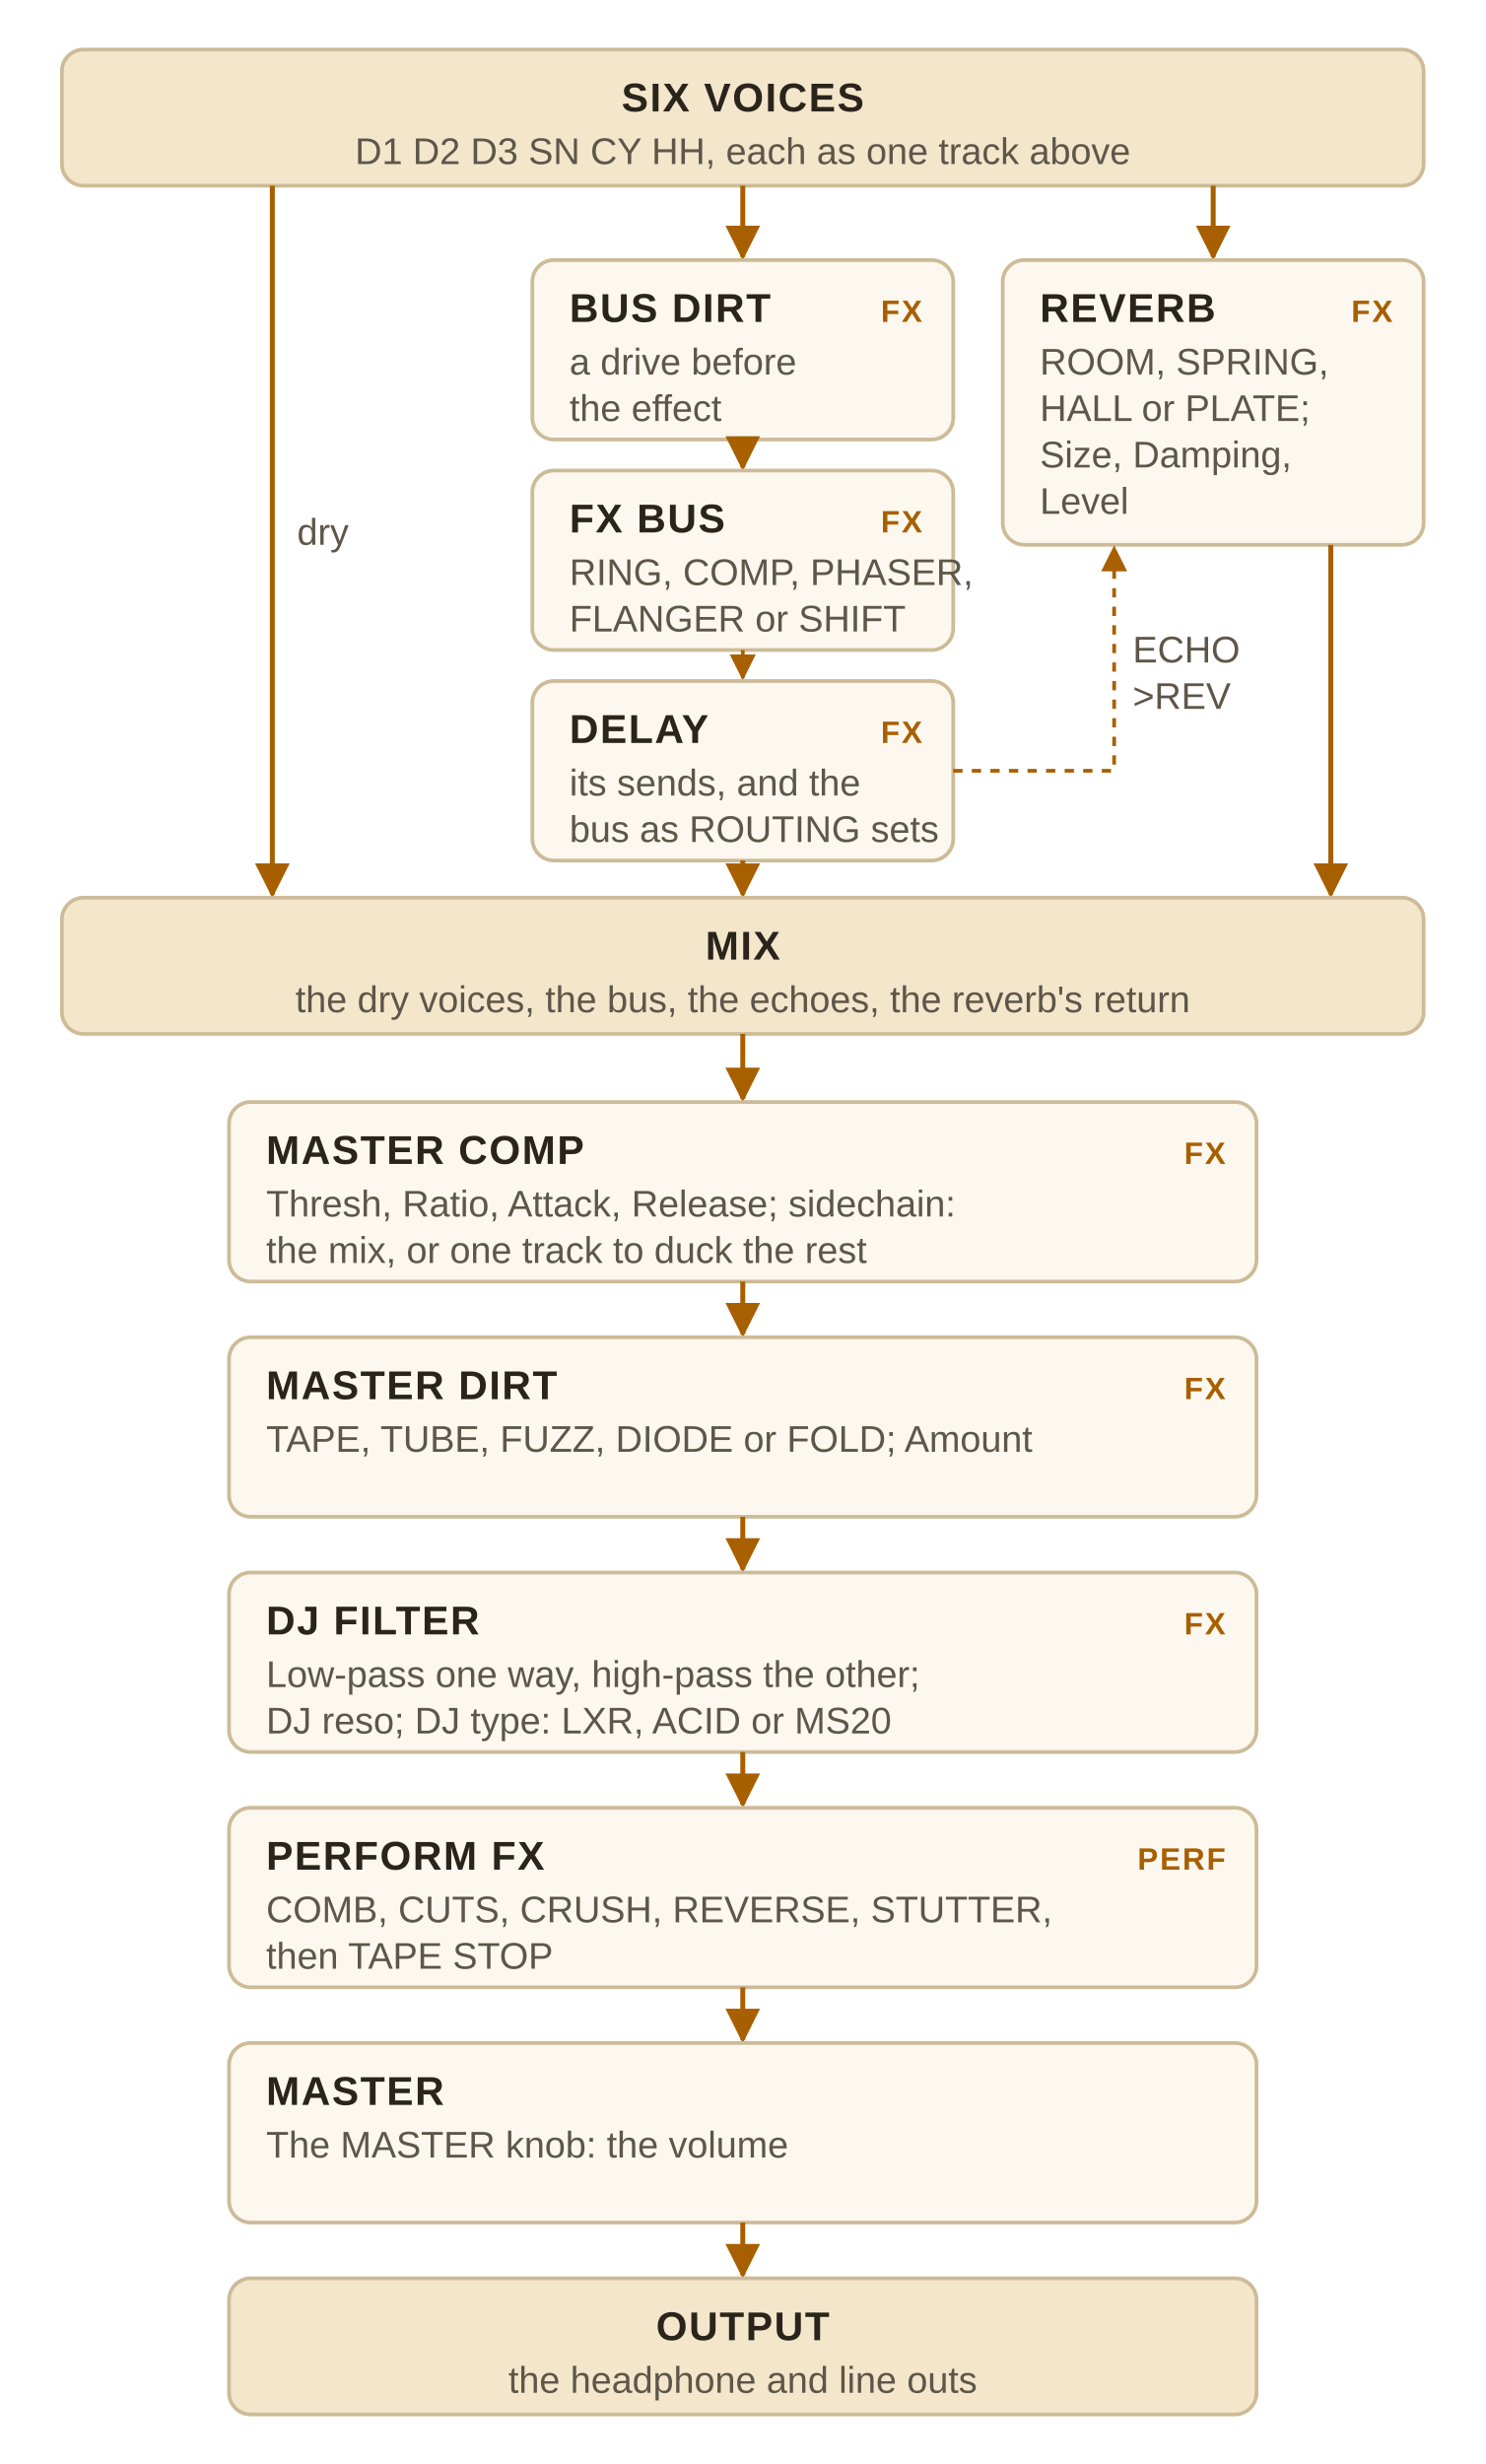
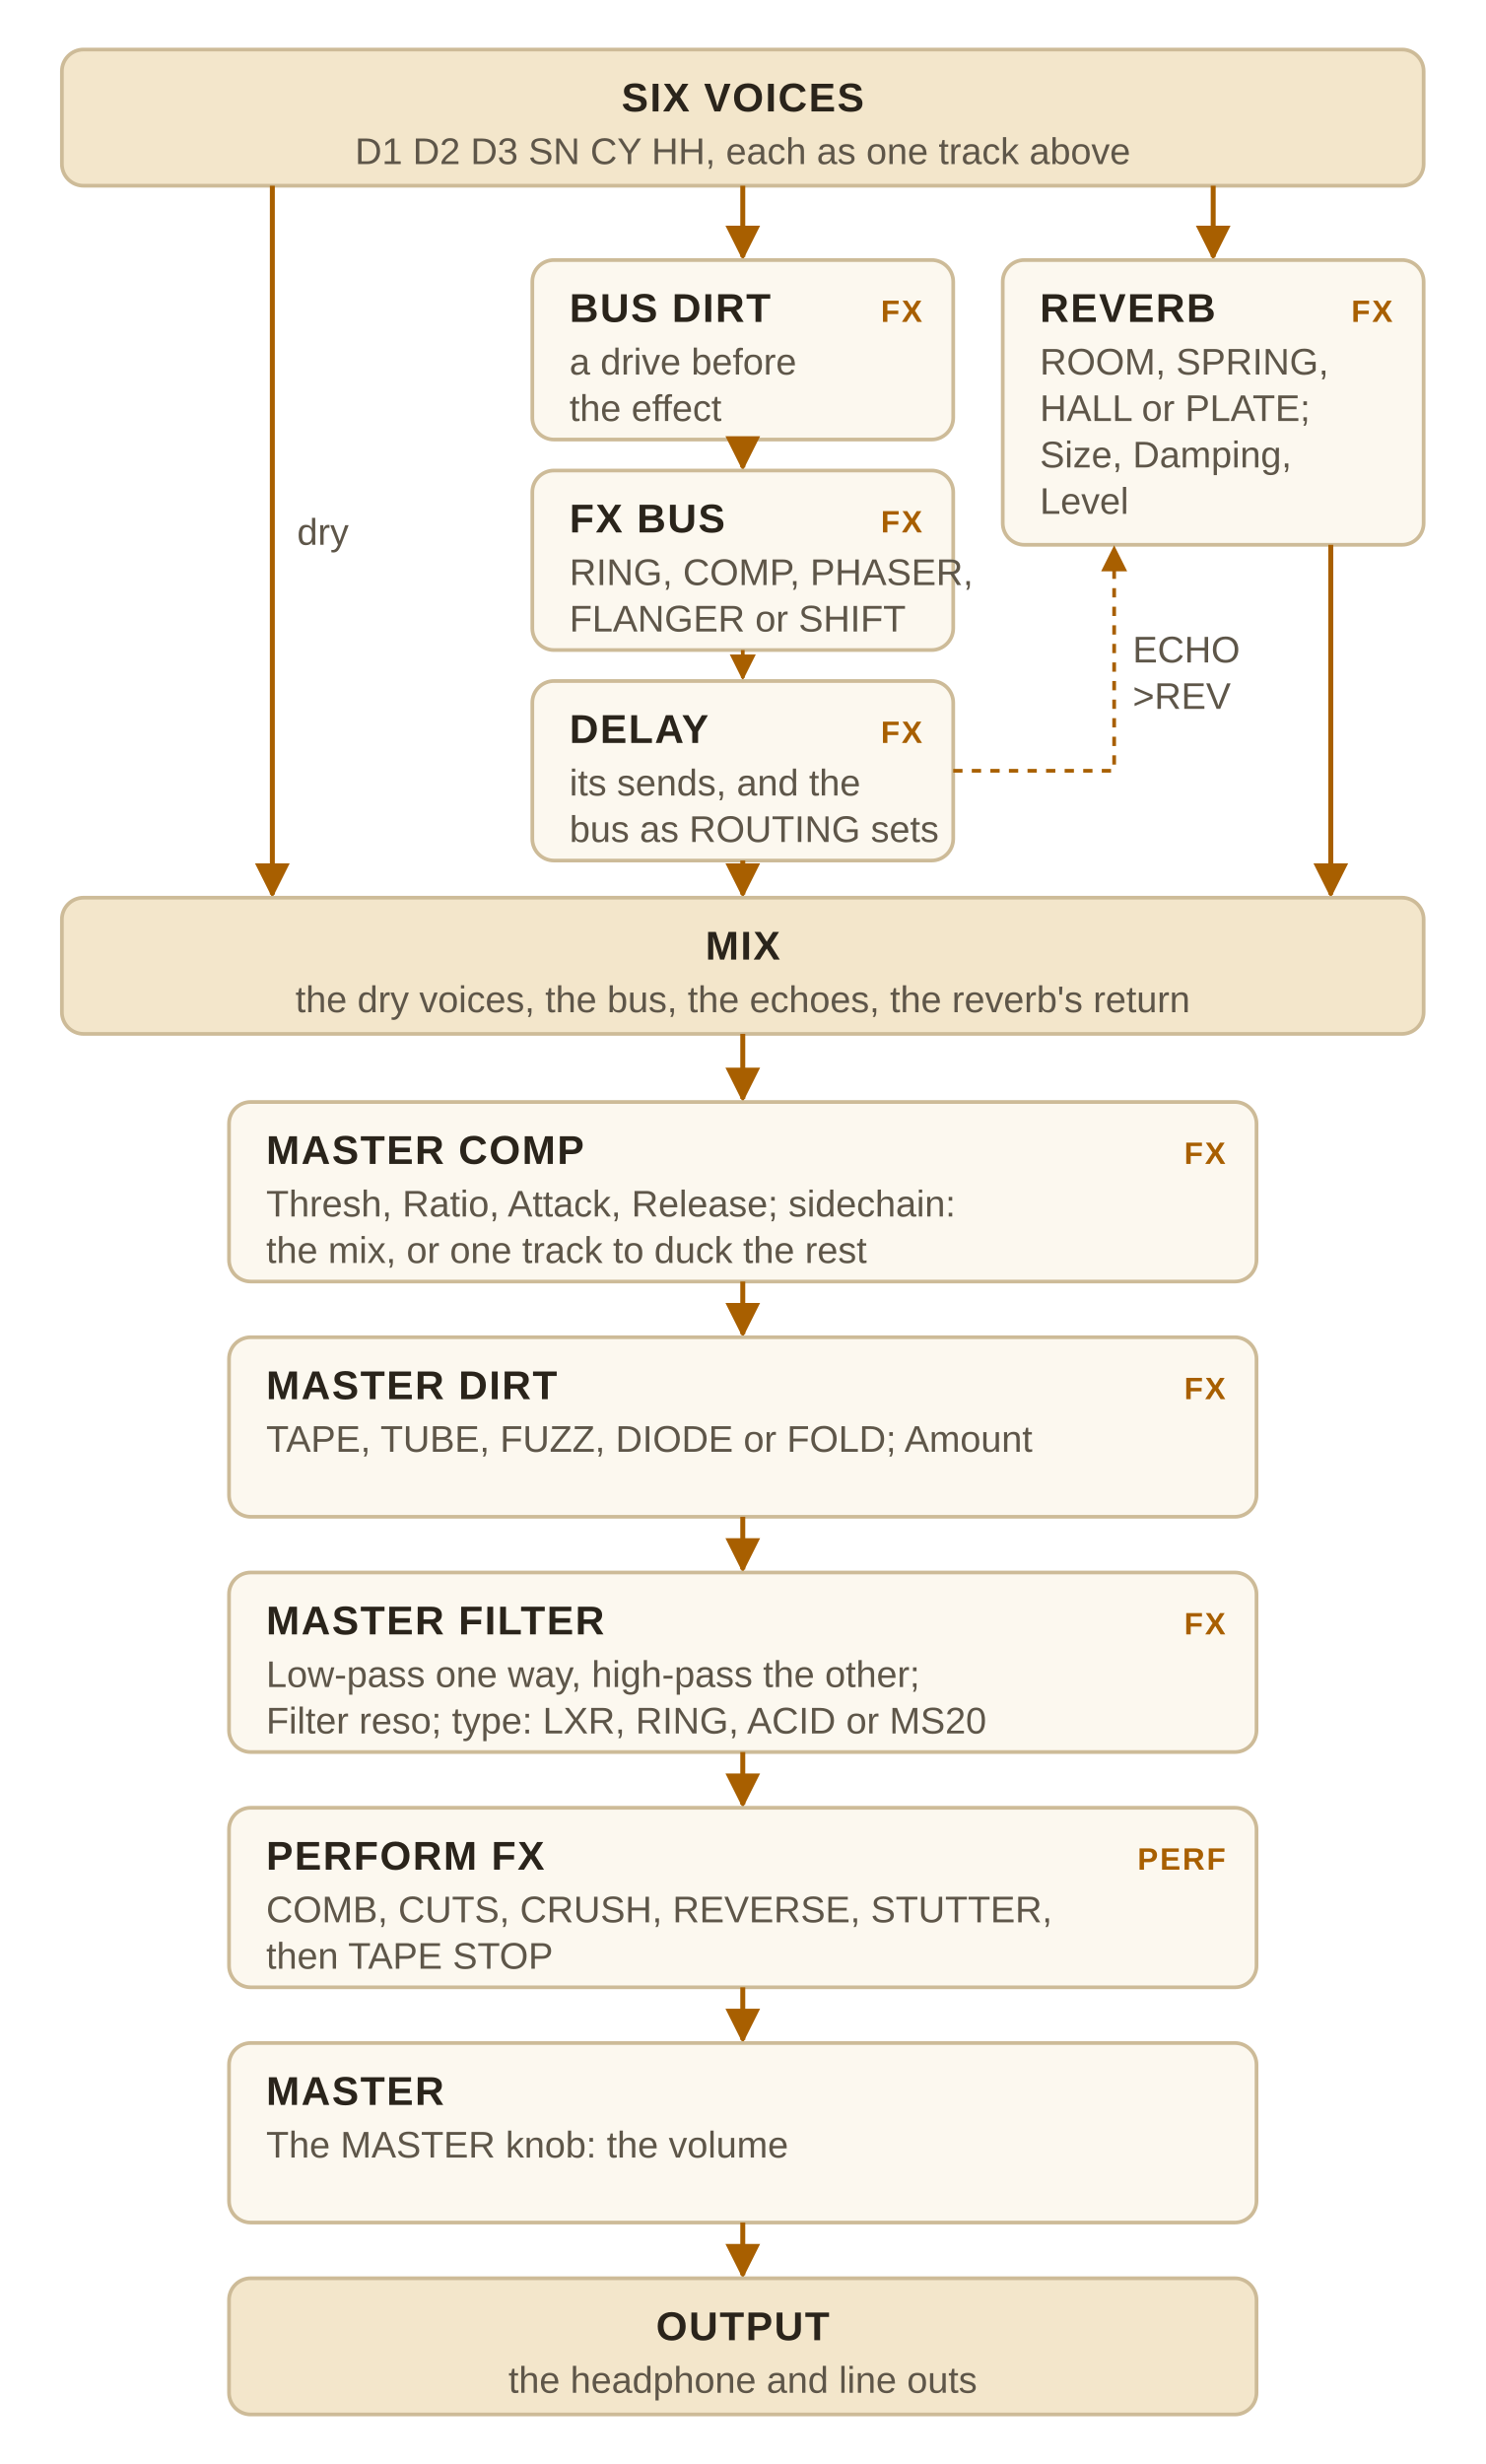
- <svg xmlns="http://www.w3.org/2000/svg" viewBox="0 0 480 796" width="480" height="796" role="img" aria-label="Signal flow of the whole mix: the tracks' dry sound, the FX bus, the delay and the reverb into the mix, then the master compressor, master dirt, DJ filter, perform effects and the MASTER knob">
+ <svg xmlns="http://www.w3.org/2000/svg" viewBox="0 0 480 796" width="480" height="796" role="img" aria-label="Signal flow of the whole mix: the tracks' dry sound, the FX bus, the delay and the reverb into the mix, then the master compressor, master dirt, master filter, perform effects and the MASTER knob">
  <style>
.bx { fill: #fcf8ef; stroke: #cdbb98; stroke-width: 1.2; }
.bx.k { fill: #f3e6cb; }
.md { fill: #f6f0e3; stroke: #cdbb98; stroke-width: 1.2; stroke-dasharray: 4 3; }
.t { font: 700 13px -apple-system, BlinkMacSystemFont, "Segoe UI", "Helvetica Neue", Arial, sans-serif; fill: #2a241b; letter-spacing: .04em; }
.d { font: 12px -apple-system, BlinkMacSystemFont, "Segoe UI", "Helvetica Neue", Arial, sans-serif; fill: #5e5649; }
.p { font: 700 10px -apple-system, BlinkMacSystemFont, "Segoe UI", "Helvetica Neue", Arial, sans-serif; fill: #a85f00; letter-spacing: .06em; text-anchor: end; }
.c { text-anchor: middle; }
.a { stroke: #a85f00; stroke-width: 1.6; fill: none; }
.a.m { stroke-dasharray: 3 3; stroke-width: 1.2; }
.h { fill: #a85f00; }
@media (prefers-color-scheme: dark) {
  .bx { fill: #1a1713; stroke: #4a4135; } .bx.k { fill: #2a2318; } .md { fill: #15130f; stroke: #4a4135; }
  .t { fill: #ece4d3; } .d { fill: #b3aa99; } .p { fill: #f5b04f; } .a { stroke: #f5b04f; } .h { fill: #f5b04f; }
}
</style>
  <defs>
    <marker id="ah" viewBox="0 0 10 10" refX="9" refY="5" markerWidth="7" markerHeight="7" orient="auto-start-reverse">
      <path class="h" d="M0 0L10 5L0 10z" />
    </marker>
  </defs>
  <rect class="bx k" x="20" y="16" width="440" height="44" rx="7" />
  <text class="t c" x="240.0" y="36">SIX VOICES</text>
  <text class="d c" x="240.0" y="53">D1 D2 D3 SN CY HH, each as one track above</text>
  <text class="d" x="96" y="176">dry</text>
  <path class="a" d="M88 60 V289" marker-end="url(#ah)" />
  <path class="a" d="M240 60 V83" marker-end="url(#ah)" />
  <rect class="bx" x="172" y="84" width="136" height="58" rx="7" />
  <text class="t" x="184" y="104">BUS DIRT</text>
  <text class="d" x="184" y="121">a drive before</text>
  <text class="d" x="184" y="136">the effect</text>
  <text class="p" x="298" y="104">FX</text>
  <path class="a" d="M240 142 V151" marker-end="url(#ah)" />
  <rect class="bx" x="172" y="152" width="136" height="58" rx="7" />
  <text class="t" x="184" y="172">FX BUS</text>
  <text class="d" x="184" y="189">RING, COMP, PHASER,</text>
  <text class="d" x="184" y="204">FLANGER or SHIFT</text>
  <text class="p" x="298" y="172">FX</text>
  <path class="a m" d="M240 210 V219" marker-end="url(#ah)" />
  <rect class="bx" x="172" y="220" width="136" height="58" rx="7" />
  <text class="t" x="184" y="240">DELAY</text>
  <text class="d" x="184" y="257">its sends, and the</text>
  <text class="d" x="184" y="272">bus as ROUTING sets</text>
  <text class="p" x="298" y="240">FX</text>
  <path class="a" d="M240 278 V289" marker-end="url(#ah)" />
  <path class="a" d="M392 60 V83" marker-end="url(#ah)" />
  <rect class="bx" x="324" y="84" width="136" height="92" rx="7" />
  <text class="t" x="336" y="104">REVERB</text>
  <text class="d" x="336" y="121">ROOM, SPRING,</text>
  <text class="d" x="336" y="136">HALL or PLATE;</text>
  <text class="d" x="336" y="151">Size, Damping,</text>
  <text class="d" x="336" y="166">Level</text>
  <text class="p" x="450" y="104">FX</text>
  <path class="a m" d="M308 249 H360 V177" marker-end="url(#ah)" />
  <text class="d" x="366" y="214">ECHO</text>
  <text class="d" x="366" y="229">&gt;REV</text>
  <path class="a" d="M430 176 V289" marker-end="url(#ah)" />
  <rect class="bx k" x="20" y="290" width="440" height="44" rx="7" />
  <text class="t c" x="240.0" y="310">MIX</text>
  <text class="d c" x="240.0" y="327">the dry voices, the bus, the echoes, the reverb's return</text>
  <path class="a" d="M240.0 334 V355" marker-end="url(#ah)" />
  <rect class="bx" x="74" y="356" width="332" height="58" rx="7" />
  <text class="t" x="86" y="376">MASTER COMP</text>
  <text class="d" x="86" y="393">Thresh, Ratio, Attack, Release; sidechain:</text>
  <text class="d" x="86" y="408">the mix, or one track to duck the rest</text>
  <text class="p" x="396" y="376">FX</text>
  <path class="a" d="M240.0 414 V431" marker-end="url(#ah)" />
  <rect class="bx" x="74" y="432" width="332" height="58" rx="7" />
  <text class="t" x="86" y="452">MASTER DIRT</text>
  <text class="d" x="86" y="469">TAPE, TUBE, FUZZ, DIODE or FOLD; Amount</text>
  <text class="p" x="396" y="452">FX</text>
  <path class="a" d="M240.0 490 V507" marker-end="url(#ah)" />
  <rect class="bx" x="74" y="508" width="332" height="58" rx="7" />
-   <text class="t" x="86" y="528">DJ FILTER</text>
+   <text class="t" x="86" y="528">MASTER FILTER</text>
  <text class="d" x="86" y="545">Low-pass one way, high-pass the other;</text>
-   <text class="d" x="86" y="560">DJ reso; DJ type: LXR, ACID or MS20</text>
+   <text class="d" x="86" y="560">Filter reso; type: LXR, RING, ACID or MS20</text>
  <text class="p" x="396" y="528">FX</text>
  <path class="a" d="M240.0 566 V583" marker-end="url(#ah)" />
  <rect class="bx" x="74" y="584" width="332" height="58" rx="7" />
  <text class="t" x="86" y="604">PERFORM FX</text>
  <text class="d" x="86" y="621">COMB, CUTS, CRUSH, REVERSE, STUTTER,</text>
  <text class="d" x="86" y="636">then TAPE STOP</text>
  <text class="p" x="396" y="604">PERF</text>
  <path class="a" d="M240.0 642 V659" marker-end="url(#ah)" />
  <rect class="bx" x="74" y="660" width="332" height="58" rx="7" />
  <text class="t" x="86" y="680">MASTER</text>
  <text class="d" x="86" y="697">The MASTER knob: the volume</text>
  <path class="a" d="M240.0 718 V735" marker-end="url(#ah)" />
  <rect class="bx k" x="74" y="736" width="332" height="44" rx="7" />
  <text class="t c" x="240.0" y="756">OUTPUT</text>
  <text class="d c" x="240.0" y="773">the headphone and line outs</text>
</svg>
